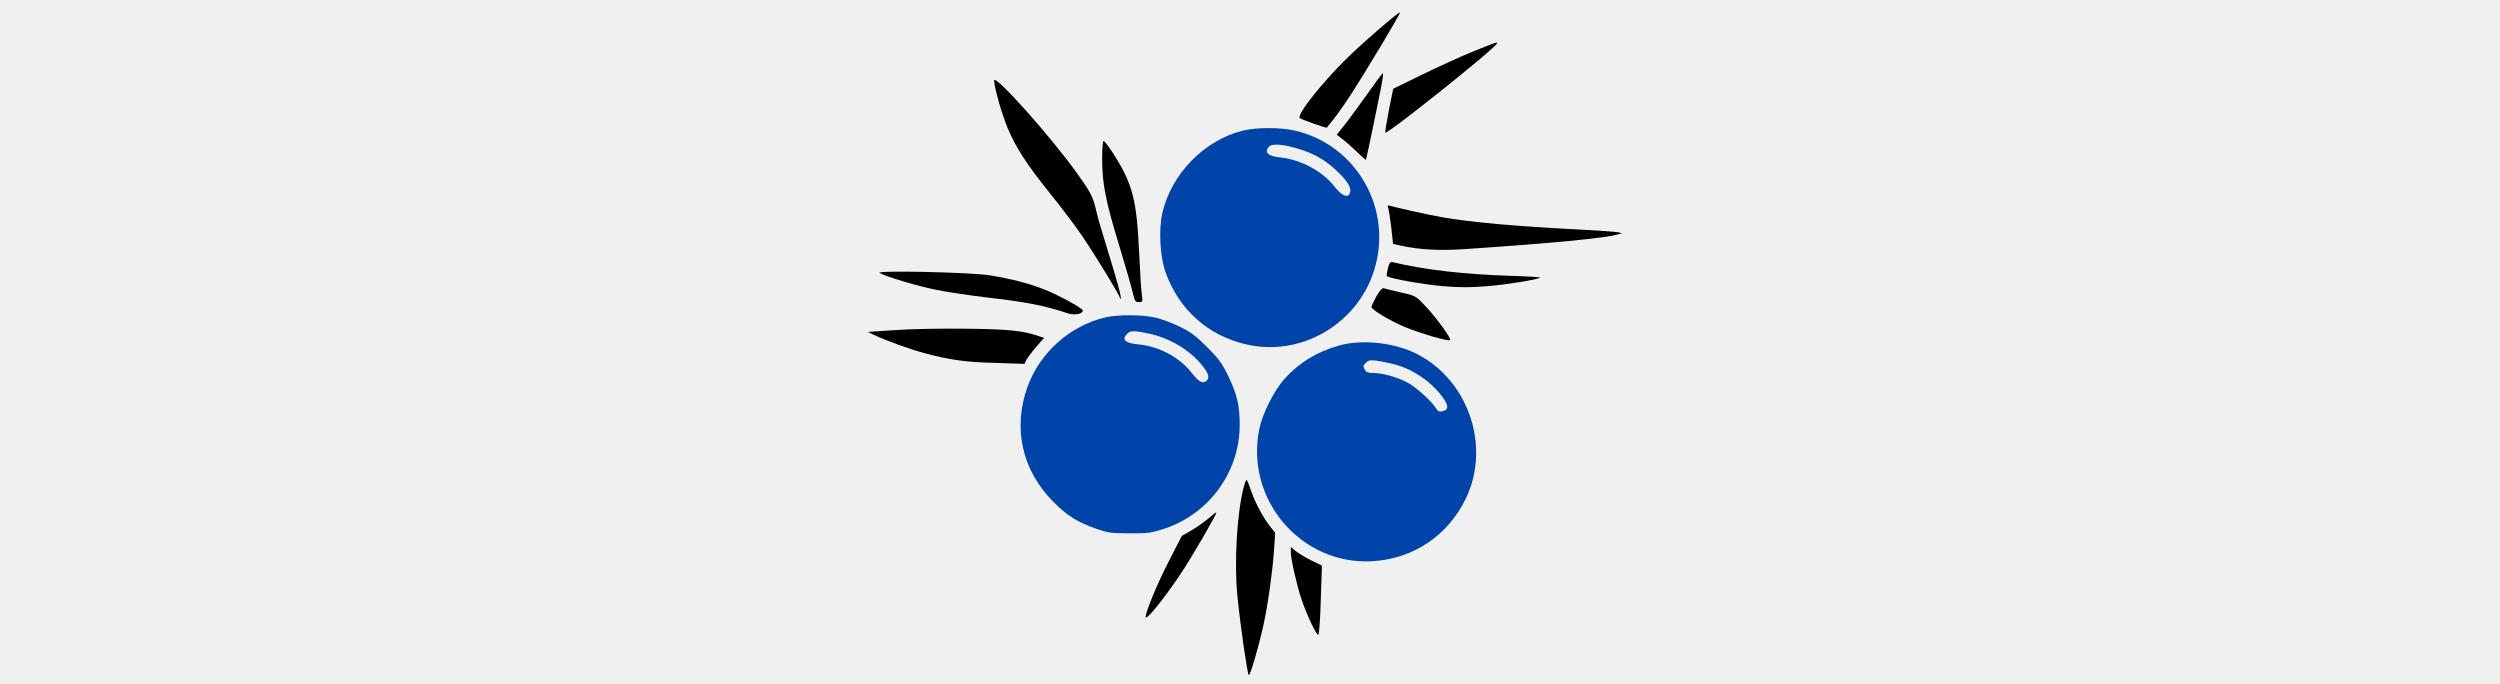
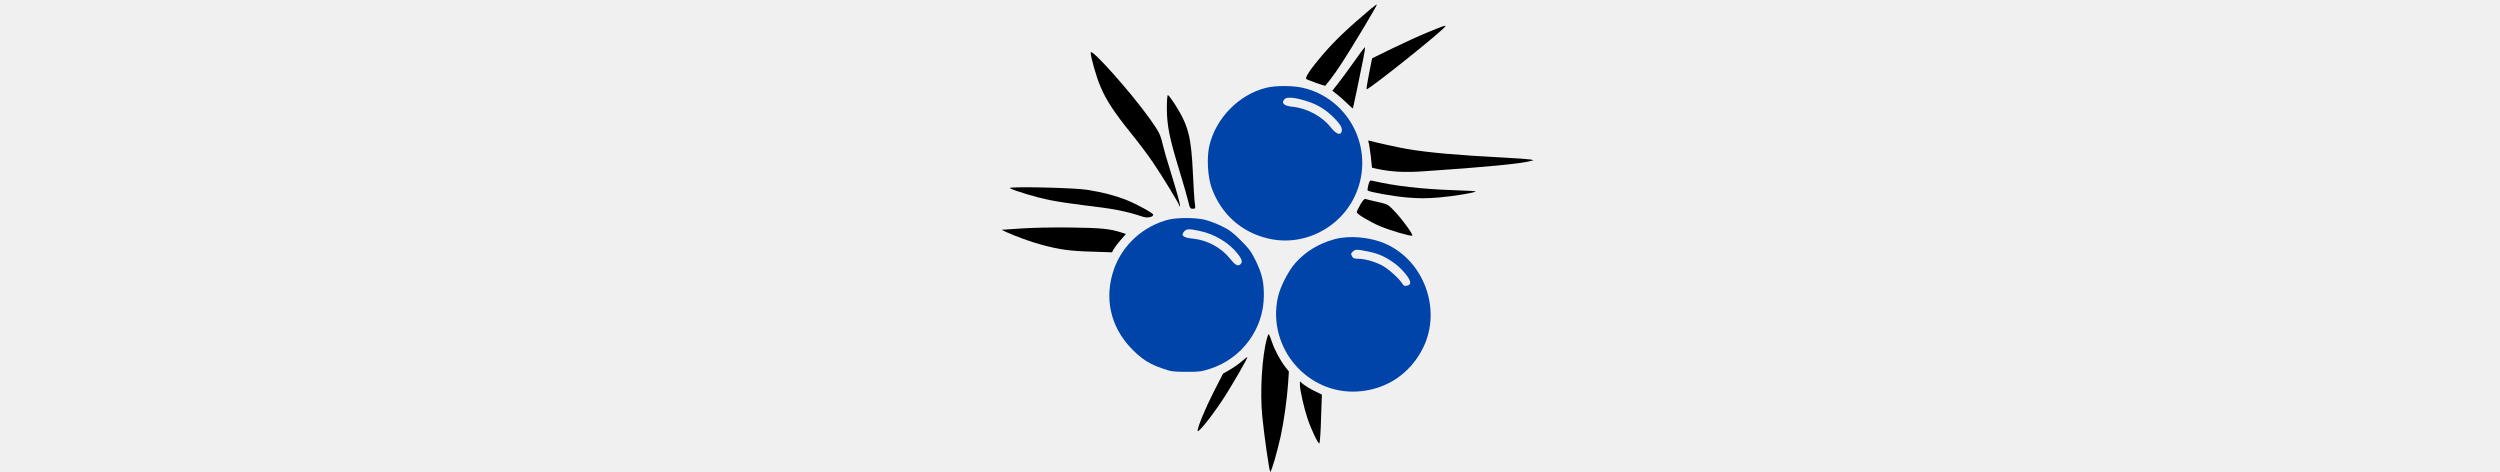
- <svg xmlns="http://www.w3.org/2000/svg" width="209.571mm" height="57.289mm" viewBox="0 0 209.571 57.289" version="1.1" id="svg1">
+ <svg xmlns="http://www.w3.org/2000/svg" width="306.327mm" height="57.763mm" viewBox="0 0 306.327 57.763" version="1.1" id="svg1">
  <defs id="defs1" />
-   <g id="layer1" transform="translate(-0.1755237,-0.1527514)">
-     <rect style="fill:#ffffff;fill-opacity:0;stroke-width:0.02" id="rect1" width="209.571" height="57.289" x="0.176" y="0.153" />
-     <g id="g1" transform="matrix(0.3559741,0,0,0.3559741,24.87032,51.13123)">
-       <g id="g2" transform="matrix(1.076414,0,0,1.076414,-10.31543,8.725072)">
+   <g id="layer1" transform="translate(0.1893051,-0.151735)">
+     <rect style="fill:#f9f9f9;fill-opacity:0;stroke-width:0.025" id="rect1" width="306.327" height="57.289" x="-0.189" y="0.152" />
+     <g id="g1" transform="matrix(0.3669618,0,0,0.3669618,79.02439,52.12472)">
+       <g id="g2" transform="matrix(1.076414,0,0,1.076414,-26.73061,8.863925)">
        <path d="m 249.365,-136.934 c -7.197,6.068 -11.042,9.737 -14.993,14.358 -3.493,4.057 -5.327,6.844 -4.868,7.267 0.388,0.318 5.821,2.258 5.927,2.081 0.035,-0.07 0.67,-0.917 1.482,-1.87 0.776,-0.988 2.469,-3.351 3.704,-5.292 3.175,-4.868 10.971,-17.851 10.795,-18.027 -0.071,-0.071 -0.988,0.6 -2.046,1.482 z" id="path1" style="fill:#000000;stroke:none;stroke-width:0.035" />
        <path d="m 267.392,-129.879 c -2.611,1.058 -7.62,3.351 -11.113,5.045 l -6.35,3.104 -0.953,4.727 c -0.494,2.611 -0.847,4.798 -0.776,4.868 0.423,0.459 24.483,-18.768 24.483,-19.579 0,-0.282 -0.6,-0.071 -5.292,1.834 z" id="path2" style="fill:#000000;stroke:none;stroke-width:0.035" />
        <path d="m 244.179,-120.46 c -1.834,2.54 -4.022,5.574 -4.939,6.703 l -1.658,2.081 1.411,1.094 c 0.776,0.6 2.187,1.87 3.14,2.787 0.953,0.953 1.764,1.658 1.834,1.623 0.071,-0.106 2.011,-9.278 3.246,-15.557 0.388,-1.87 0.6,-3.422 0.459,-3.422 -0.106,0 -1.693,2.117 -3.493,4.692 z" id="path3" style="fill:#000000;stroke:none;stroke-width:0.035" />
        <path d="m 162.617,-123.529 c 0,1.411 1.764,7.62 3.069,10.654 1.799,4.198 4.198,7.867 9.278,14.182 2.434,2.999 5.574,7.161 6.985,9.278 2.928,4.304 8.184,12.912 8.184,13.441 0,0.176 0.07,0.247 0.176,0.141 0.247,-0.212 -0.847,-4.092 -3.14,-11.536 -0.882,-2.752 -1.87,-6.174 -2.187,-7.585 -0.706,-3.104 -1.164,-3.986 -3.916,-7.867 -5.856,-8.255 -18.38,-22.296 -18.45,-20.708 z" id="path4" style="fill:#000000;stroke:none;stroke-width:0.035" />
        <path d="m 217.121,-112.593 c -8.431,2.046 -15.663,9.384 -17.674,17.956 -0.882,3.775 -0.529,9.772 0.741,13.229 2.928,8.008 9.172,13.617 17.392,15.557 11.924,2.893 24.412,-4.233 28.152,-16.087 4.269,-13.406 -3.81,-27.587 -17.392,-30.656 -3.104,-0.706 -8.326,-0.706 -11.218,0 z m 12.876,4.269 c 3.21,1.023 5.856,2.716 8.361,5.327 1.87,1.905 2.469,3.104 2.081,4.127 -0.423,1.129 -1.764,0.564 -3.316,-1.411 -2.611,-3.387 -7.373,-5.962 -11.889,-6.421 -2.716,-0.247 -3.634,-1.164 -2.434,-2.399 0.741,-0.741 3.493,-0.459 7.197,0.776 z" id="path5" style="fill:#0044aa;fill-opacity:1;stroke:none;stroke-width:0.035" />
        <path d="m 186.253,-106.313 c 0,5.327 0.811,9.384 3.845,19.262 1.341,4.374 2.611,8.855 2.857,9.948 0.423,1.834 0.564,2.046 1.341,2.046 0.847,0 0.847,-0.071 0.635,-1.693 -0.141,-0.917 -0.388,-4.833 -0.564,-8.749 -0.564,-12.1 -1.376,-15.275 -5.715,-22.119 -0.988,-1.482 -1.905,-2.716 -2.081,-2.716 -0.176,0 -0.318,1.834 -0.318,4.022 z" id="path6" style="fill:#000000;stroke:none;stroke-width:0.035" />
        <path d="m 248.836,-95.659 c 0.141,0.353 0.423,2.293 0.67,4.269 l 0.388,3.598 1.693,0.388 c 4.374,0.917 8.431,1.129 14.146,0.741 18.627,-1.235 30.586,-2.399 33.232,-3.175 l 1.058,-0.282 -0.882,-0.212 c -0.494,-0.106 -4.304,-0.388 -8.467,-0.6 -14.323,-0.741 -23.389,-1.552 -29.986,-2.681 -2.822,-0.494 -9.384,-1.94 -11.254,-2.469 -0.741,-0.212 -0.811,-0.176 -0.6,0.423 z" id="path7" style="fill:#000000;stroke:none;stroke-width:0.035" />
        <path d="m 248.765,-82.43 c -0.212,0.847 -0.318,1.587 -0.212,1.693 0.459,0.494 8.043,1.834 12.206,2.187 3.739,0.318 5.997,0.318 9.878,0 4.516,-0.388 10.971,-1.446 11.43,-1.87 0.071,-0.106 -2.893,-0.282 -6.632,-0.388 -10.266,-0.353 -18.556,-1.305 -25.541,-2.963 -0.635,-0.141 -0.811,0.071 -1.129,1.341 z" id="path8" style="fill:#000000;stroke:none;stroke-width:0.035" />
        <path d="m 137.57,-81.442 c 1.235,0.776 8.431,2.928 12.418,3.704 2.399,0.494 7.197,1.199 10.689,1.623 9.102,1.058 12.771,1.764 18.239,3.563 1.341,0.423 3.104,0.071 3.104,-0.67 0,-0.459 -5.115,-3.281 -8.29,-4.551 -3.387,-1.341 -7.232,-2.364 -12.065,-3.14 -3.951,-0.67 -25.012,-1.129 -24.095,-0.529 z" id="path9" style="fill:#000000;stroke:none;stroke-width:0.035" />
        <path d="m 246.26,-76.327 c -0.6,1.094 -1.094,2.117 -1.094,2.328 0,0.6 4.022,2.999 7.267,4.374 3.281,1.376 9.596,3.21 9.948,2.893 0.318,-0.318 -2.963,-4.868 -5.327,-7.373 -2.187,-2.328 -2.187,-2.328 -5.433,-3.069 -1.799,-0.388 -3.493,-0.811 -3.775,-0.917 -0.318,-0.106 -0.847,0.494 -1.587,1.764 z" id="path10" style="fill:#000000;stroke:none;stroke-width:0.035" />
        <path d="m 186.888,-71.706 c -7.761,1.905 -14.287,7.726 -16.969,15.205 -3.246,9.031 -1.199,18.203 5.574,25.047 3.14,3.175 5.362,4.551 9.525,5.997 2.469,0.882 3.351,0.988 7.232,0.988 3.951,0.035 4.727,-0.071 7.549,-0.988 9.807,-3.21 16.51,-12.383 16.545,-22.613 0.035,-4.269 -0.564,-6.773 -2.469,-10.76 -1.376,-2.822 -2.081,-3.81 -4.657,-6.385 -2.469,-2.469 -3.598,-3.316 -6.032,-4.48 -1.658,-0.811 -4.022,-1.693 -5.292,-1.976 -2.822,-0.67 -8.29,-0.67 -11.007,-0.035 z m 9.525,3.528 c 4.657,0.953 9.172,3.704 11.818,7.091 1.411,1.799 1.587,2.646 0.776,3.316 -0.776,0.635 -1.623,0.141 -3.246,-1.905 -2.611,-3.316 -7.056,-5.68 -11.395,-6.103 -3.104,-0.282 -3.951,-1.058 -2.611,-2.364 0.67,-0.706 1.552,-0.706 4.657,-0.035 z" id="path11" style="fill:#0044aa;stroke:none;stroke-width:0.035" />
        <path d="m 140.78,-68.919 -5.786,0.388 1.305,0.635 c 2.787,1.305 7.832,3.14 11.007,3.986 5.644,1.517 8.925,1.976 15.522,2.152 l 6.421,0.212 0.423,-0.847 c 0.247,-0.459 1.199,-1.764 2.152,-2.857 l 1.729,-1.976 -1.164,-0.388 c -3.669,-1.235 -6.597,-1.517 -16.122,-1.623 -5.327,-0.071 -12.312,0.071 -15.487,0.318 z" id="path12" style="fill:#000000;stroke:none;stroke-width:0.035" />
        <path d="m 238.111,-65.567 c -4.868,1.376 -8.749,3.739 -11.994,7.338 -2.223,2.505 -4.798,7.549 -5.468,10.866 -3.21,15.416 9.102,29.88 24.694,28.998 9.031,-0.529 16.581,-5.609 20.532,-13.829 5.609,-11.783 0.106,-26.741 -11.783,-31.997 -4.833,-2.117 -11.289,-2.681 -15.981,-1.376 z m 10.442,3.739 c 3.387,0.706 5.362,1.587 8.149,3.563 2.434,1.729 5.045,4.868 5.045,6.068 0,0.529 -0.282,0.847 -0.953,0.988 -0.776,0.212 -1.058,0.071 -1.482,-0.6 -1.023,-1.658 -4.621,-4.868 -6.526,-5.786 -2.364,-1.164 -5.221,-1.94 -7.161,-1.94 -1.129,0 -1.587,-0.176 -1.87,-0.67 -0.459,-0.882 -0.459,-0.953 0.212,-1.587 0.67,-0.706 1.27,-0.706 4.586,-0.035 z" id="path13" style="fill:#0044aa;stroke:none;stroke-width:0.035" />
        <path d="m 217.297,-34.841 c -1.552,5.715 -2.187,16.651 -1.446,24.165 0.6,5.997 2.152,16.898 2.469,17.216 0.282,0.318 2.117,-5.927 3.246,-11.042 0.988,-4.516 1.976,-11.677 2.293,-16.298 l 0.247,-3.775 -1.058,-1.341 c -1.552,-1.976 -3.246,-5.08 -4.163,-7.726 -0.423,-1.27 -0.882,-2.399 -0.988,-2.505 -0.106,-0.106 -0.388,0.494 -0.6,1.305 z" id="path14" style="fill:#000000;stroke:none;stroke-width:0.035" />
        <path d="m 209.572,-27.785 c -0.882,0.776 -2.54,1.94 -3.739,2.646 l -2.152,1.235 -2.857,5.574 c -2.469,4.798 -5.045,11.007 -5.045,12.136 0,0.988 3.986,-3.916 7.655,-9.419 2.293,-3.387 8.008,-13.229 7.796,-13.406 -0.071,-0.071 -0.811,0.494 -1.658,1.235 z" id="path15" style="fill:#000000;stroke:none;stroke-width:0.035" />
        <path d="m 227.528,-20.412 c 0,1.552 1.305,7.303 2.328,10.336 1.199,3.598 3.387,8.114 3.704,7.796 0.176,-0.176 0.423,-3.634 0.529,-7.726 l 0.247,-7.408 -2.328,-1.129 c -1.305,-0.635 -2.822,-1.587 -3.422,-2.046 l -1.058,-0.917 z" id="path16" style="fill:#000000;stroke:none;stroke-width:0.035" />
      </g>
    </g>
  </g>
</svg>
